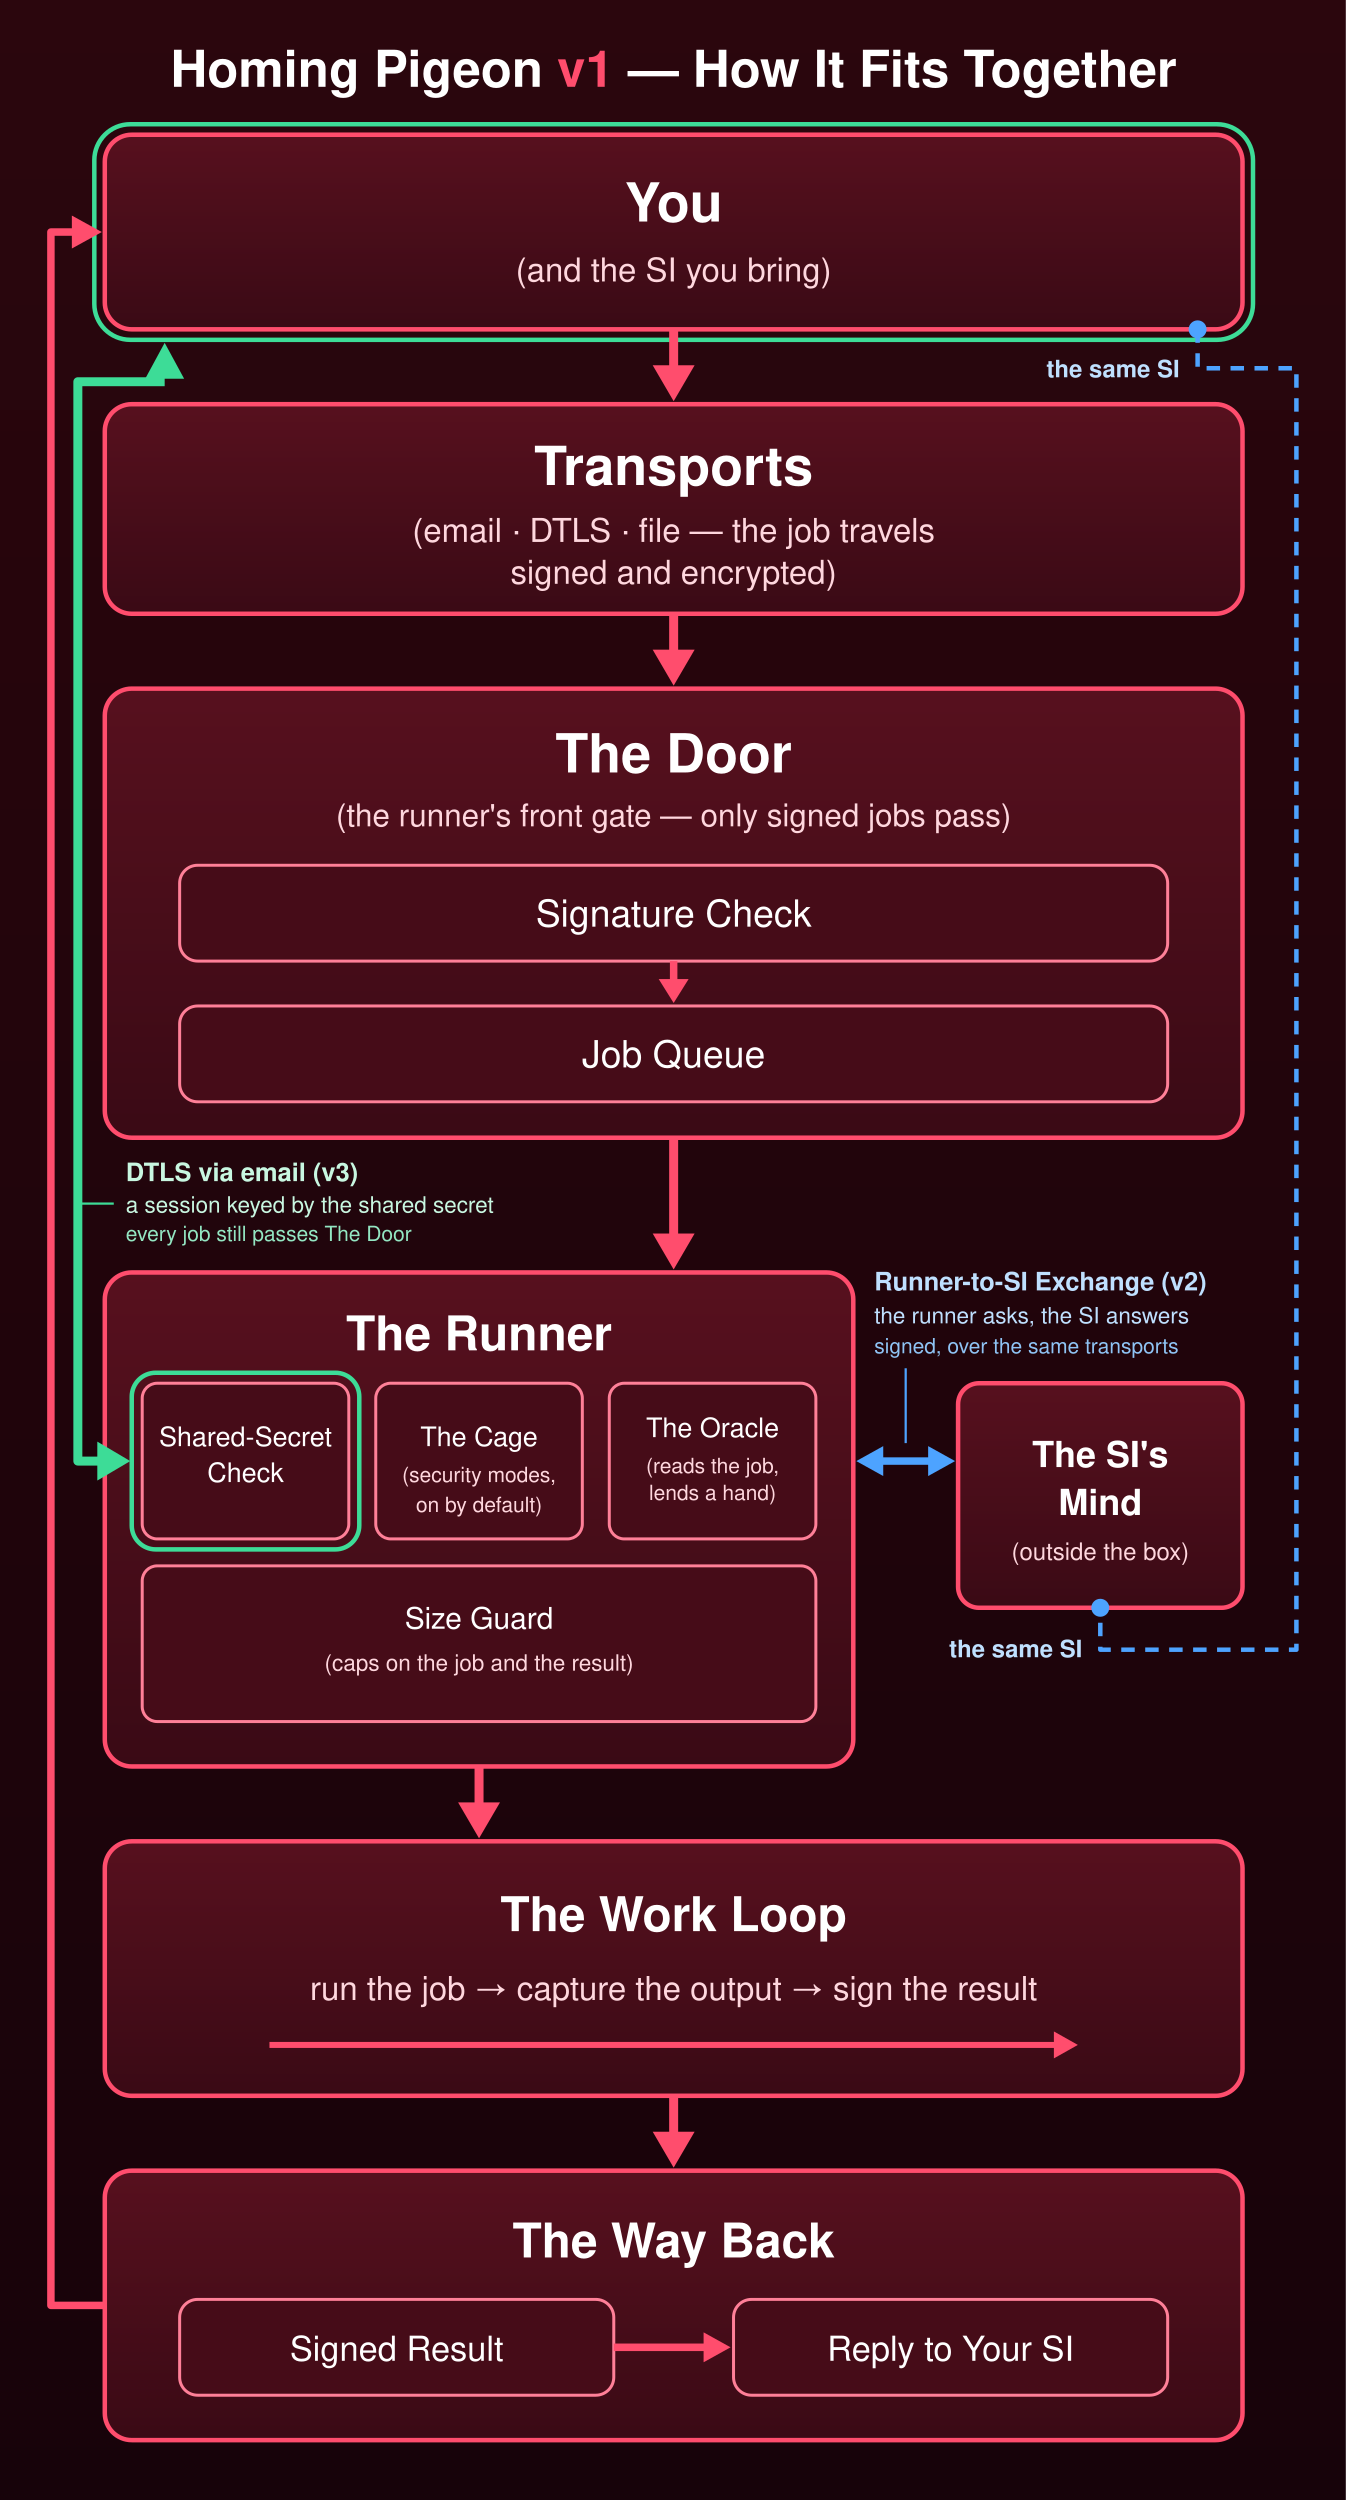
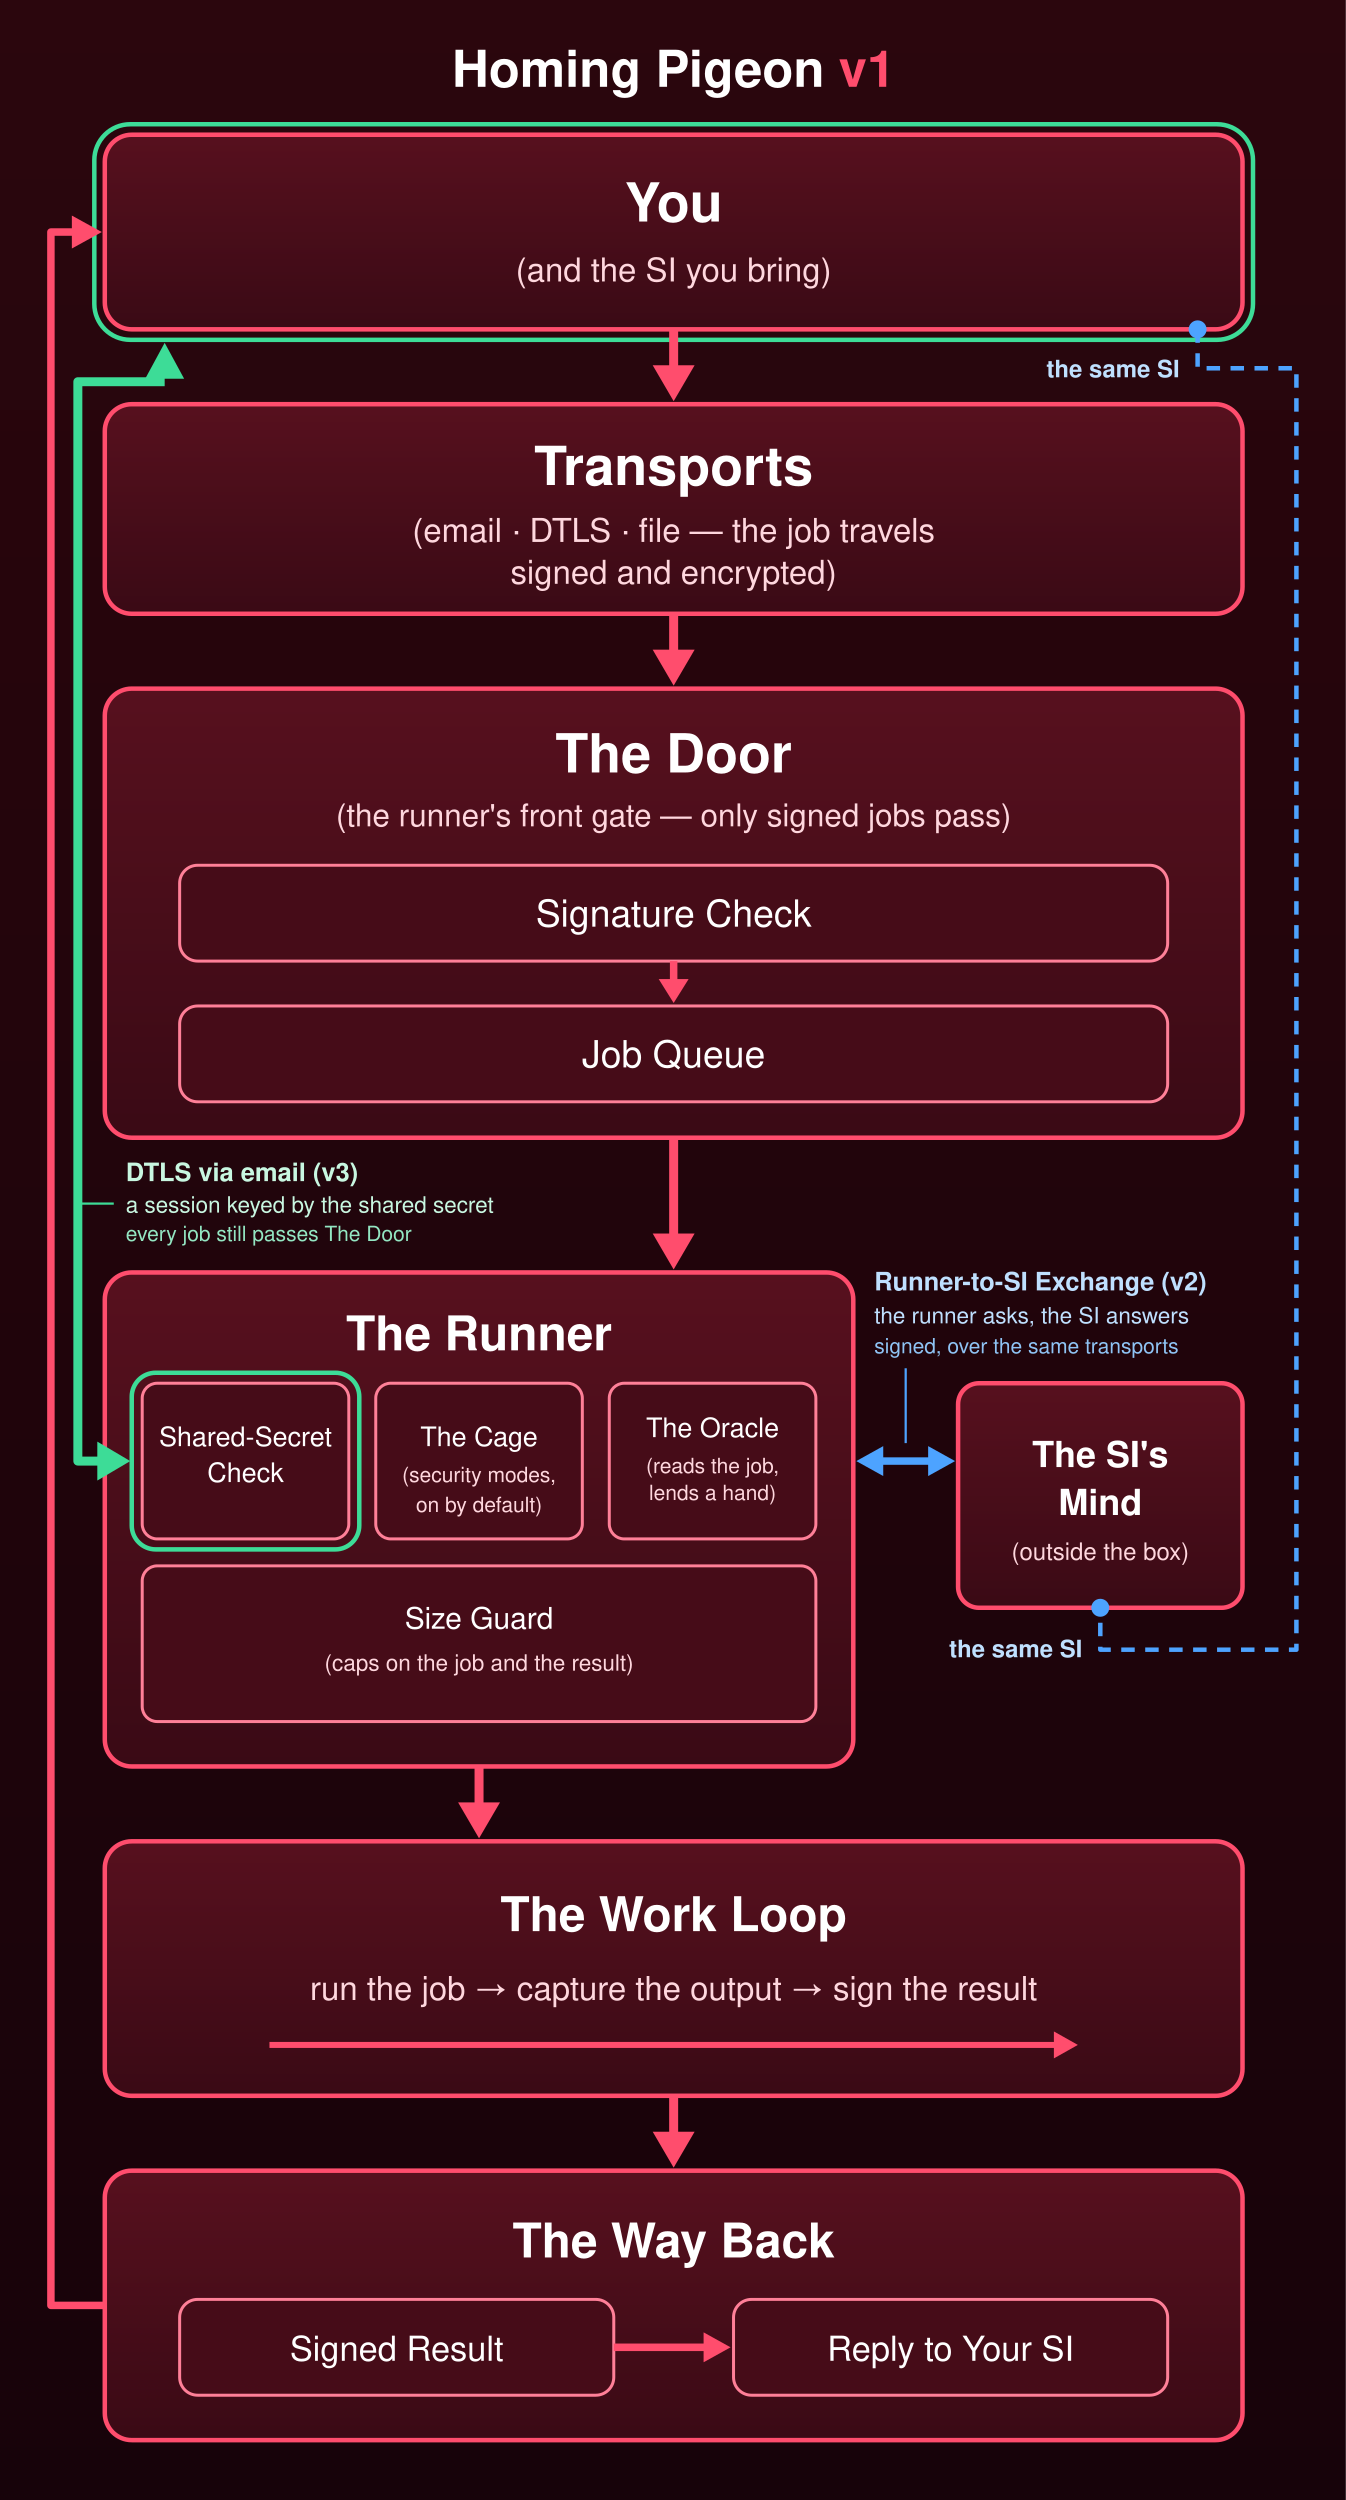
<svg xmlns="http://www.w3.org/2000/svg" width="899" height="1670" viewBox="0 0 899 1670" font-family="Helvetica, Arial, sans-serif">
  <defs>
    <linearGradient id="bg" x1="0" y1="0" x2="0" y2="1">
      <stop offset="0" stop-color="#2b060d" />
      <stop offset="1" stop-color="#17030a" />
    </linearGradient>
    <linearGradient id="box" x1="0" y1="0" x2="0" y2="1">
      <stop offset="0" stop-color="#57101e" />
      <stop offset="1" stop-color="#3a0a15" />
    </linearGradient>
  </defs>
  <rect width="899" height="1670" fill="url(#bg)" />
-   <text x="450" y="58" text-anchor="middle" fill="#ffffff" font-size="34" font-weight="bold">Homing Pigeon <tspan fill="#ff4d6d">v1</tspan> — How It Fits Together</text>
+   <text x="450" y="58" text-anchor="middle" fill="#ffffff" font-size="34" font-weight="bold">Homing Pigeon <tspan fill="#ff4d6d">v1</tspan>
+   </text>
  <rect x="63" y="83" width="774" height="144" rx="24" fill="none" stroke="#3ddc97" stroke-width="3" />
  <rect x="70" y="90" width="760" height="130" rx="18" fill="url(#box)" stroke="#ff4d6d" stroke-width="3" />
  <text x="450" y="148" text-anchor="middle" fill="#ffffff" font-size="36" font-weight="bold">You</text>
  <text x="450" y="188" text-anchor="middle" fill="#ffd7de" font-size="22">(and the SI you bring)</text>
  <path d="M 450 220 L 450 245" fill="none" stroke="#ff4d6d" stroke-width="6" stroke-linejoin="round" />
  <polygon points="450,268 436,244 464,244" fill="#ff4d6d" />
  <rect x="70" y="270" width="760" height="140" rx="18" fill="url(#box)" stroke="#ff4d6d" stroke-width="3" />
  <text x="450" y="324" text-anchor="middle" fill="#ffffff" font-size="36" font-weight="bold">Transports</text>
  <text x="450" y="362" text-anchor="middle" fill="#ffd7de" font-size="22">(email · DTLS · file — the job travels</text>
  <text x="450" y="390" text-anchor="middle" fill="#ffd7de" font-size="22">signed and encrypted)</text>
  <path d="M 450 410 L 450 435" fill="none" stroke="#ff4d6d" stroke-width="6" stroke-linejoin="round" />
  <polygon points="450,458 436,434 464,434" fill="#ff4d6d" />
  <rect x="70" y="460" width="760" height="300" rx="18" fill="url(#box)" stroke="#ff4d6d" stroke-width="3" />
  <text x="450" y="516" text-anchor="middle" fill="#ffffff" font-size="36" font-weight="bold">The Door</text>
  <text x="450" y="552" text-anchor="middle" fill="#ffd7de" font-size="21">(the runner's front gate — only signed jobs pass)</text>
  <rect x="120" y="578" width="660" height="64" rx="12" fill="#460c18" stroke="#ff8098" stroke-width="2" />
  <text x="450" y="619" text-anchor="middle" fill="#ffffff" font-size="25">Signature Check</text>
  <path d="M 450 642 L 450 655" fill="none" stroke="#ff4d6d" stroke-width="5" stroke-linejoin="round" />
  <polygon points="450,670 440,654 460,654" fill="#ff4d6d" />
  <rect x="120" y="672" width="660" height="64" rx="12" fill="#460c18" stroke="#ff8098" stroke-width="2" />
  <text x="450" y="713" text-anchor="middle" fill="#ffffff" font-size="25">Job Queue</text>
  <path d="M 450 760 L 450 825" fill="none" stroke="#ff4d6d" stroke-width="6" stroke-linejoin="round" />
  <polygon points="450,848 436,824 464,824" fill="#ff4d6d" />
  <rect x="70" y="850" width="500" height="330" rx="18" fill="url(#box)" stroke="#ff4d6d" stroke-width="3" />
  <text x="320" y="902" text-anchor="middle" fill="#ffffff" font-size="32" font-weight="bold">The Runner</text>
  <rect x="88" y="917" width="152" height="118" rx="16" fill="none" stroke="#3ddc97" stroke-width="3" />
  <rect x="95" y="924" width="138" height="104" rx="10" fill="#460c18" stroke="#ff8098" stroke-width="2" />
  <text x="164" y="966" text-anchor="middle" fill="#ffffff" font-size="18">Shared-Secret</text>
  <text x="164" y="990" text-anchor="middle" fill="#ffffff" font-size="18">Check</text>
  <rect x="251" y="924" width="138" height="104" rx="10" fill="#460c18" stroke="#ff8098" stroke-width="2" />
  <text x="320" y="966" text-anchor="middle" fill="#ffffff" font-size="18">The Cage</text>
  <text x="320" y="990" text-anchor="middle" fill="#ffd7de" font-size="14">(security modes,</text>
  <text x="320" y="1010" text-anchor="middle" fill="#ffd7de" font-size="14">on by default)</text>
  <rect x="407" y="924" width="138" height="104" rx="10" fill="#460c18" stroke="#ff8098" stroke-width="2" />
  <text x="476" y="960" text-anchor="middle" fill="#ffffff" font-size="18">The Oracle</text>
  <text x="476" y="984" text-anchor="middle" fill="#ffd7de" font-size="14">(reads the job,</text>
  <text x="476" y="1002" text-anchor="middle" fill="#ffd7de" font-size="14">lends a hand)</text>
  <rect x="95" y="1046" width="450" height="104" rx="10" fill="#460c18" stroke="#ff8098" stroke-width="2" />
  <text x="320" y="1088" text-anchor="middle" fill="#ffffff" font-size="20">Size Guard</text>
  <text x="320" y="1116" text-anchor="middle" fill="#ffd7de" font-size="15">(caps on the job and the result)</text>
  <rect x="640" y="924" width="190" height="150" rx="14" fill="url(#box)" stroke="#ff4d6d" stroke-width="3" />
  <text x="735" y="980" text-anchor="middle" fill="#ffffff" font-size="24" font-weight="bold">The SI's</text>
  <text x="735" y="1012" text-anchor="middle" fill="#ffffff" font-size="24" font-weight="bold">Mind</text>
  <text x="735" y="1042" text-anchor="middle" fill="#ffd7de" font-size="16">(outside the box)</text>
  <path d="M 589 976 L 621 976" fill="none" stroke="#4da3ff" stroke-width="5" stroke-linejoin="round" />
  <polygon points="572,976 590,966 590,986" fill="#4da3ff" />
  <polygon points="638,976 620,966 620,986" fill="#4da3ff" />
  <path d="M 605 964 L 605 914" fill="none" stroke="#4da3ff" stroke-width="1.5" />
  <text x="584" y="862" fill="#bfe0ff" font-size="17" font-weight="bold">Runner-to-SI Exchange (v2)</text>
  <text x="584" y="884" fill="#bfe0ff" font-size="15">the runner asks, the SI answers</text>
  <text x="584" y="904" fill="#8fc4f5" font-size="14">signed, over the same transports</text>
  <path d="M 320 1180 L 320 1205" fill="none" stroke="#ff4d6d" stroke-width="6" stroke-linejoin="round" />
  <polygon points="320,1228 306,1204 334,1204" fill="#ff4d6d" />
  <rect x="70" y="1230" width="760" height="170" rx="18" fill="url(#box)" stroke="#ff4d6d" stroke-width="3" />
  <text x="450" y="1290" text-anchor="middle" fill="#ffffff" font-size="32" font-weight="bold">The Work Loop</text>
  <text x="450" y="1336" text-anchor="middle" fill="#ffd7de" font-size="22">run the job → capture the output → sign the result</text>
  <path d="M 180 1366 L 705 1366" fill="none" stroke="#ff4d6d" stroke-width="4" stroke-linejoin="round" />
  <polygon points="720,1366 704,1357 704,1375" fill="#ff4d6d" />
  <path d="M 450 1400 L 450 1425" fill="none" stroke="#ff4d6d" stroke-width="6" stroke-linejoin="round" />
  <polygon points="450,1448 436,1424 464,1424" fill="#ff4d6d" />
  <rect x="70" y="1450" width="760" height="180" rx="18" fill="url(#box)" stroke="#ff4d6d" stroke-width="3" />
  <text x="450" y="1508" text-anchor="middle" fill="#ffffff" font-size="32" font-weight="bold">The Way Back</text>
  <rect x="120" y="1536" width="290" height="64" rx="12" fill="#460c18" stroke="#ff8098" stroke-width="2" />
  <text x="265" y="1577" text-anchor="middle" fill="#ffffff" font-size="23">Signed Result</text>
  <path d="M 410 1568 L 471 1568" fill="none" stroke="#ff4d6d" stroke-width="5" stroke-linejoin="round" />
  <polygon points="488,1568 470,1558 470,1578" fill="#ff4d6d" />
  <rect x="490" y="1536" width="290" height="64" rx="12" fill="#460c18" stroke="#ff8098" stroke-width="2" />
  <text x="635" y="1577" text-anchor="middle" fill="#ffffff" font-size="23">Reply to Your SI</text>
  <path d="M 110 255 L 52 255 L 52 976 L 66 976" fill="none" stroke="#3ddc97" stroke-width="6" stroke-linejoin="round" />
  <polygon points="110,229 97,253 123,253" fill="#3ddc97" />
  <polygon points="87,976 65,963 65,989" fill="#3ddc97" />
  <path d="M 52 804 L 76 804" fill="none" stroke="#3ddc97" stroke-width="1.5" />
  <text x="84" y="789" fill="#c8f7e1" font-size="17" font-weight="bold">DTLS via email (v3)</text>
  <text x="84" y="810" fill="#c8f7e1" font-size="15">a session keyed by the shared secret</text>
  <text x="84" y="829" fill="#93e6c2" font-size="14">every job still passes The Door</text>
  <path d="M 800 220 L 800 246 L 866 246 L 866 1102 L 735 1102 L 735 1074" fill="none" stroke="#4da3ff" stroke-width="3" stroke-dasharray="9 7" stroke-linejoin="round" />
  <circle cx="800" cy="220" r="6" fill="#4da3ff" />
  <circle cx="735" cy="1074" r="6" fill="#4da3ff" />
  <text x="788" y="252" text-anchor="end" fill="#bfe0ff" font-size="16" font-weight="bold">the same SI</text>
  <text x="723" y="1107" text-anchor="end" fill="#bfe0ff" font-size="16" font-weight="bold">the same SI</text>
  <path d="M 70 1540 L 34 1540 L 34 155 L 49 155" fill="none" stroke="#ff4d6d" stroke-width="5" stroke-linejoin="round" />
  <polygon points="68,155 48,144 48,166" fill="#ff4d6d" />
</svg>
